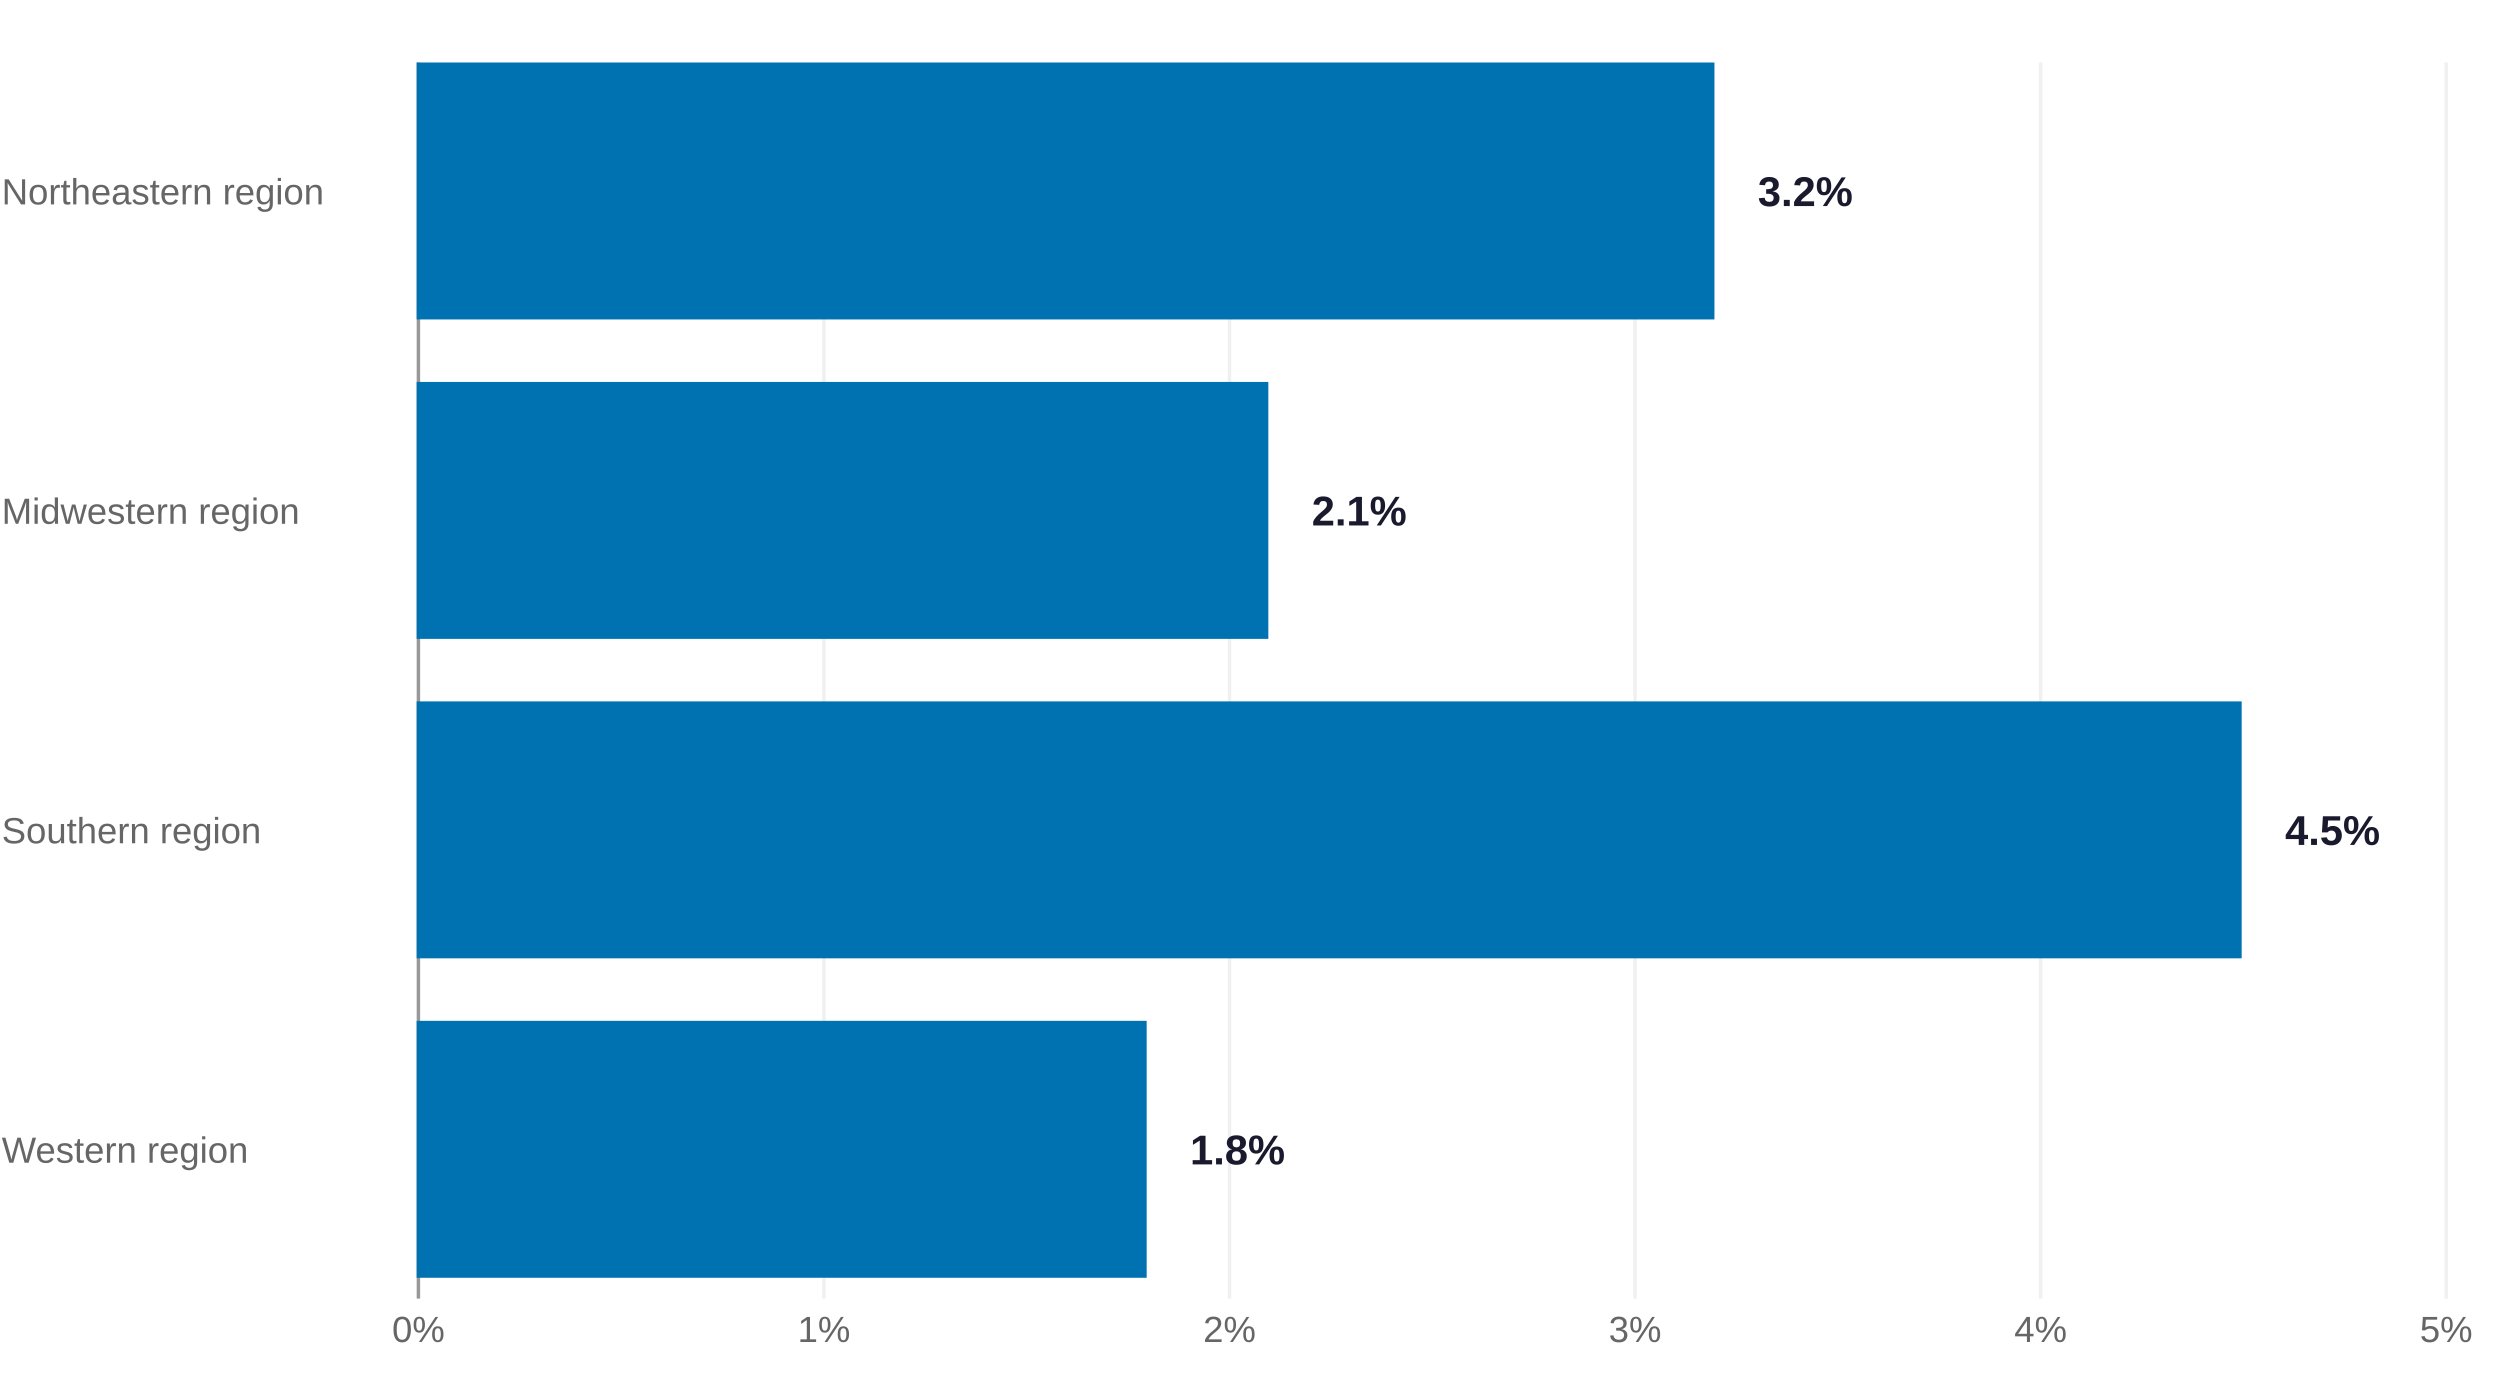
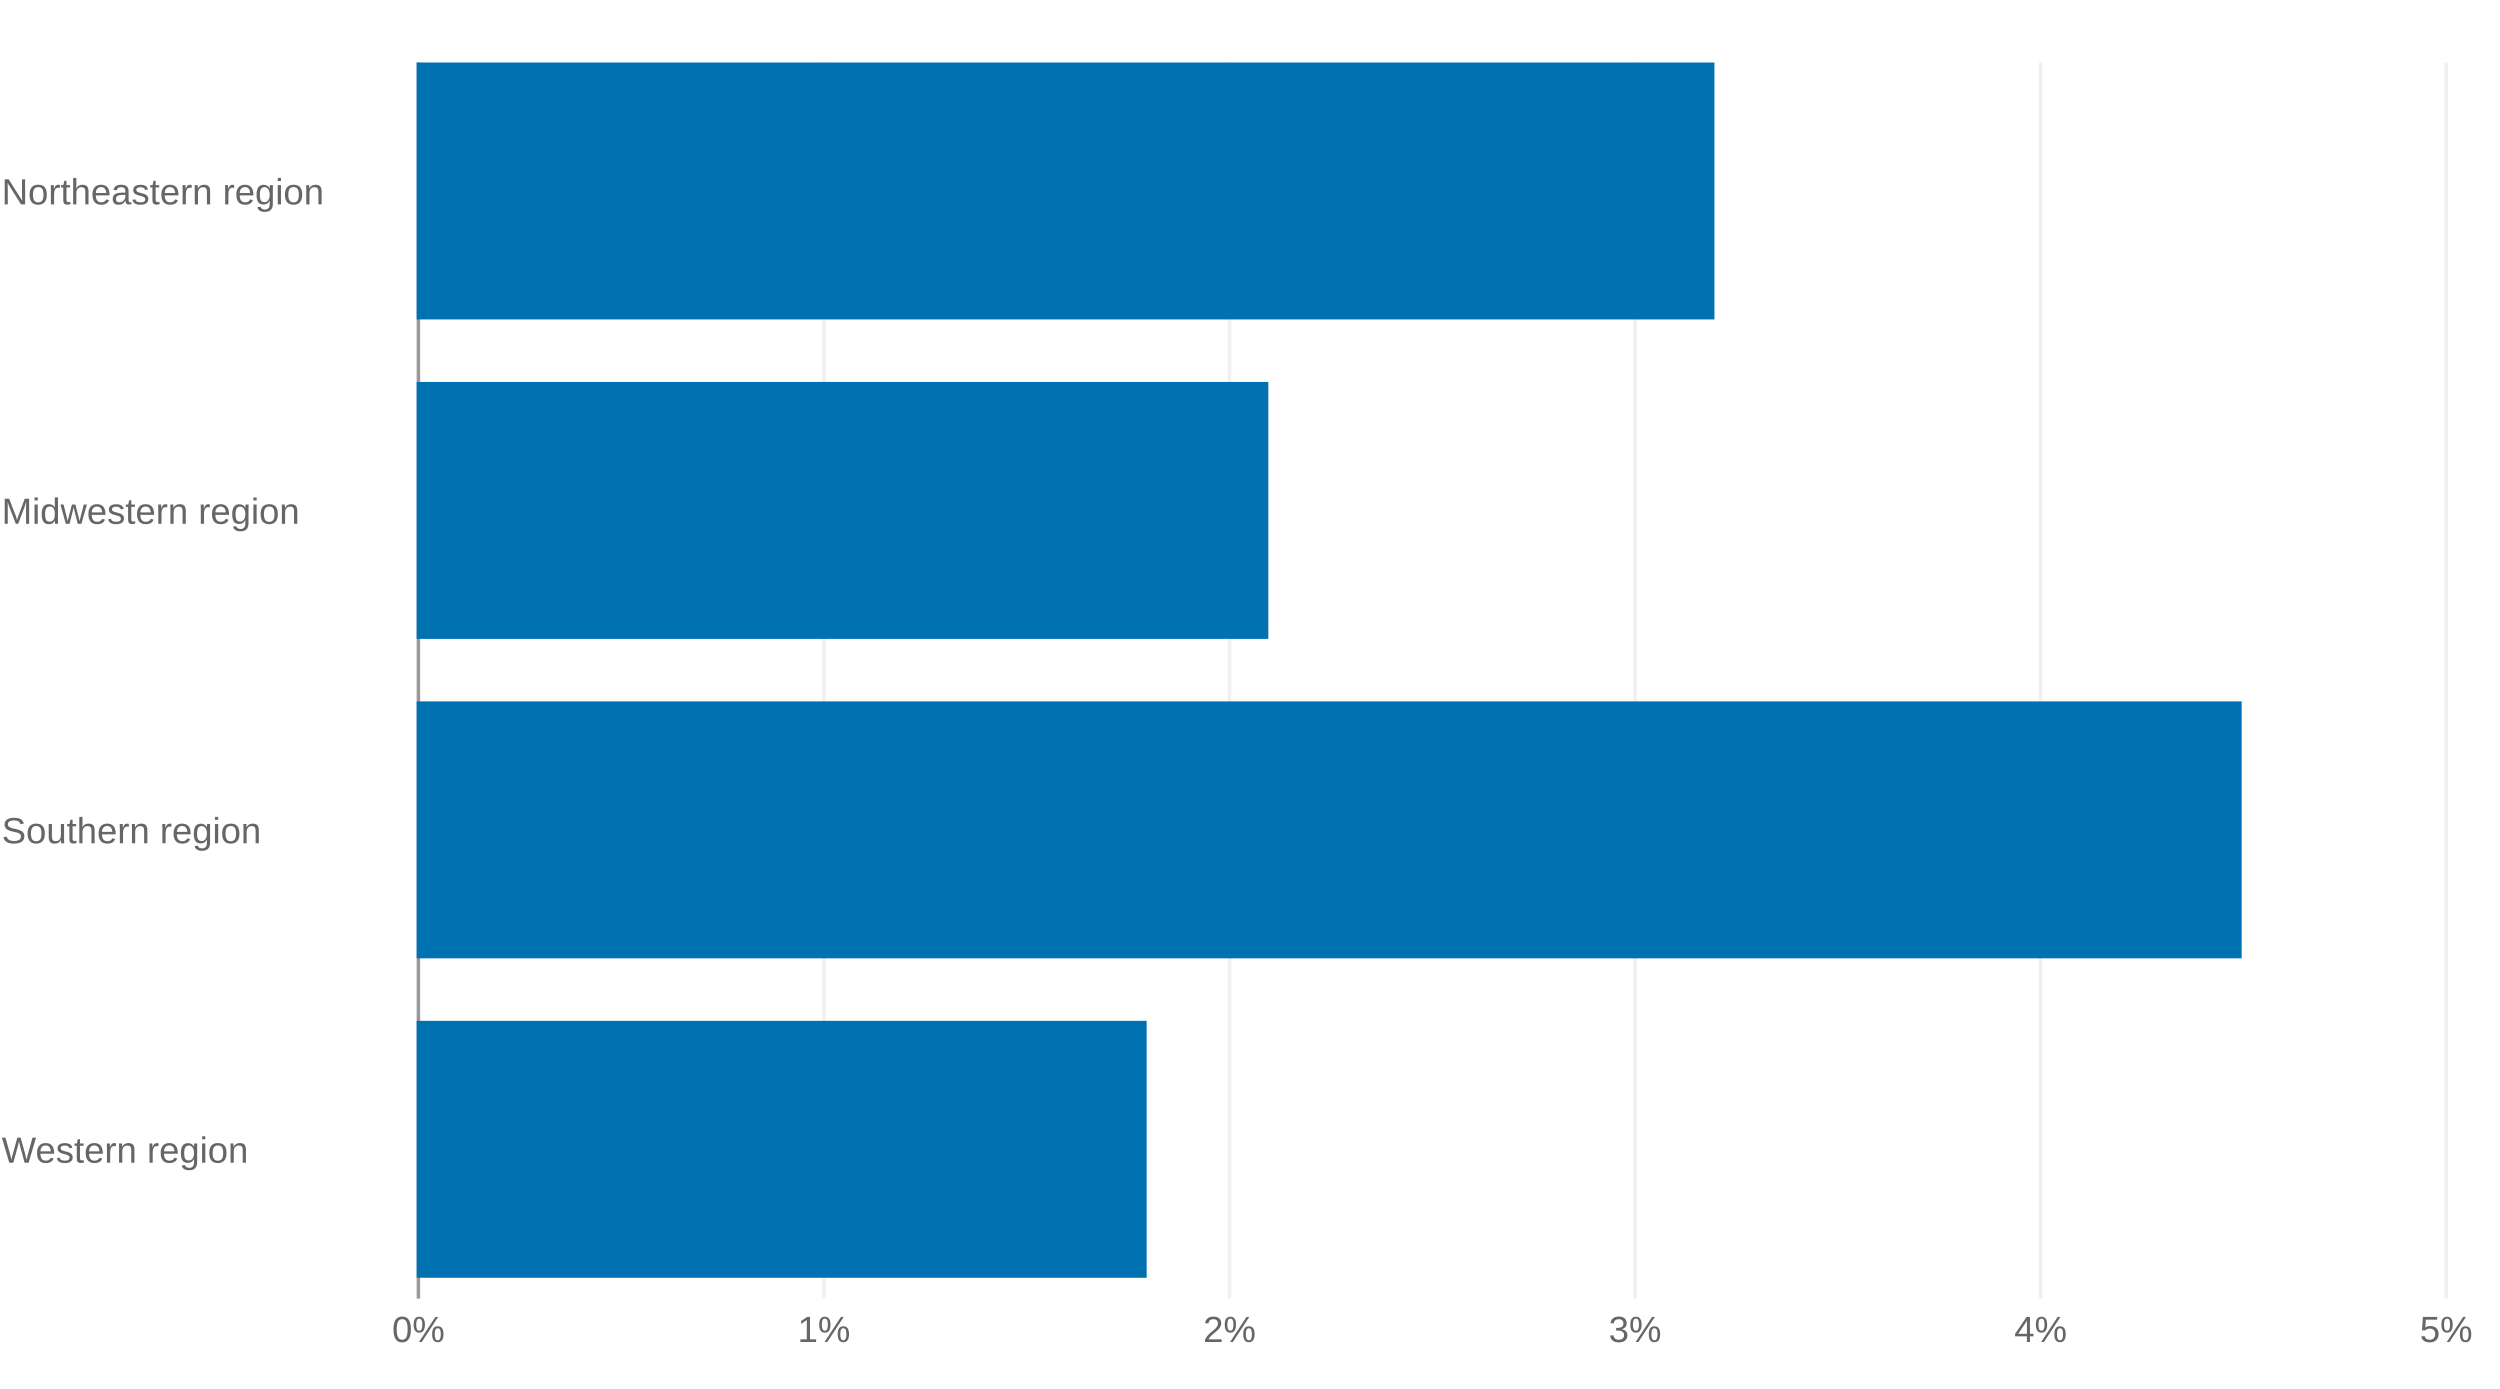
<svg class="tblchart" fill="currentColor" font-family="system-ui, sans-serif" font-size="10" text-anchor="middle" width="720" height="400" viewBox="0 0 720 400" style="background: transparent; color: rgb(74, 74, 74); font-family: Figtree, &quot;Source Sans 3&quot;, system-ui, -apple-system, &quot;Segoe UI&quot;, Arial, sans-serif; font-size: 10.5px; overflow: visible;" data-margin-left="120" data-margin-right="16" data-margin-top="18" data-margin-bottom="26">
  <style>:where(.tblchart) {
  --plot-background: white;
  display: block;
  height: auto;
  height: intrinsic;
  max-width: 100%;
}
:where(.tblchart text),
:where(.tblchart tspan) {
  white-space: pre;
}</style>
  <g aria-label="rule" stroke="#F0F0F0" transform="translate(0.5,0)">
    <line x1="236.8" x2="236.8" y1="18" y2="374" />
    <line x1="353.6" x2="353.6" y1="18" y2="374" />
    <line x1="470.4" x2="470.4" y1="18" y2="374" />
    <line x1="587.2" x2="587.2" y1="18" y2="374" />
    <line x1="704" x2="704" y1="18" y2="374" />
  </g>
  <g aria-label="text" fill="#666666" font-size="10.5" font-weight="500" transform="translate(0.5,12.5)">
    <text transform="translate(120,374)">0%</text>
    <text transform="translate(236.8,374)">1%</text>
    <text transform="translate(353.6,374)">2%</text>
    <text transform="translate(470.4,374)">3%</text>
    <text transform="translate(587.2,374)">4%</text>
    <text transform="translate(704,374)">5%</text>
  </g>
  <g aria-label="text" fill="#666666" text-anchor="start" font-size="10.5" font-weight="500" transform="translate(-119.5,37.5)">
    <text y="0.32em" transform="translate(120,18)">Northeastern region</text>
    <text y="0.32em" transform="translate(120,110)">Midwestern region</text>
    <text y="0.32em" transform="translate(120,202)">Southern region</text>
    <text y="0.32em" transform="translate(120,294)">Western region</text>
  </g>
  <g aria-label="rule" stroke="#999999" transform="translate(0.5,0)">
    <line x1="120" x2="120" y1="18" y2="374" />
  </g>
  <g aria-label="bar" fill="#0072B2">
    <rect x="120" width="373.76" y="18" height="74" data-series="Share" />
    <rect x="120" width="245.28" y="110" height="74" data-series="Share" />
    <rect x="120" width="525.6" y="202" height="74" data-series="Share" />
    <rect x="120" width="210.24" y="294" height="74" data-series="Share" />
  </g>
-   <g aria-label="text" fill="#1A1A2E" text-anchor="start" font-size="12" font-weight="700" transform="translate(12.5,37.5)">
-     <text y="0.32em" transform="translate(493.76,18)">3.2%</text>
-     <text y="0.32em" transform="translate(365.28,110)">2.1%</text>
-     <text y="0.32em" transform="translate(645.6,202)">4.5%</text>
-     <text y="0.32em" transform="translate(330.24,294)">1.8%</text>
-   </g>
</svg>
